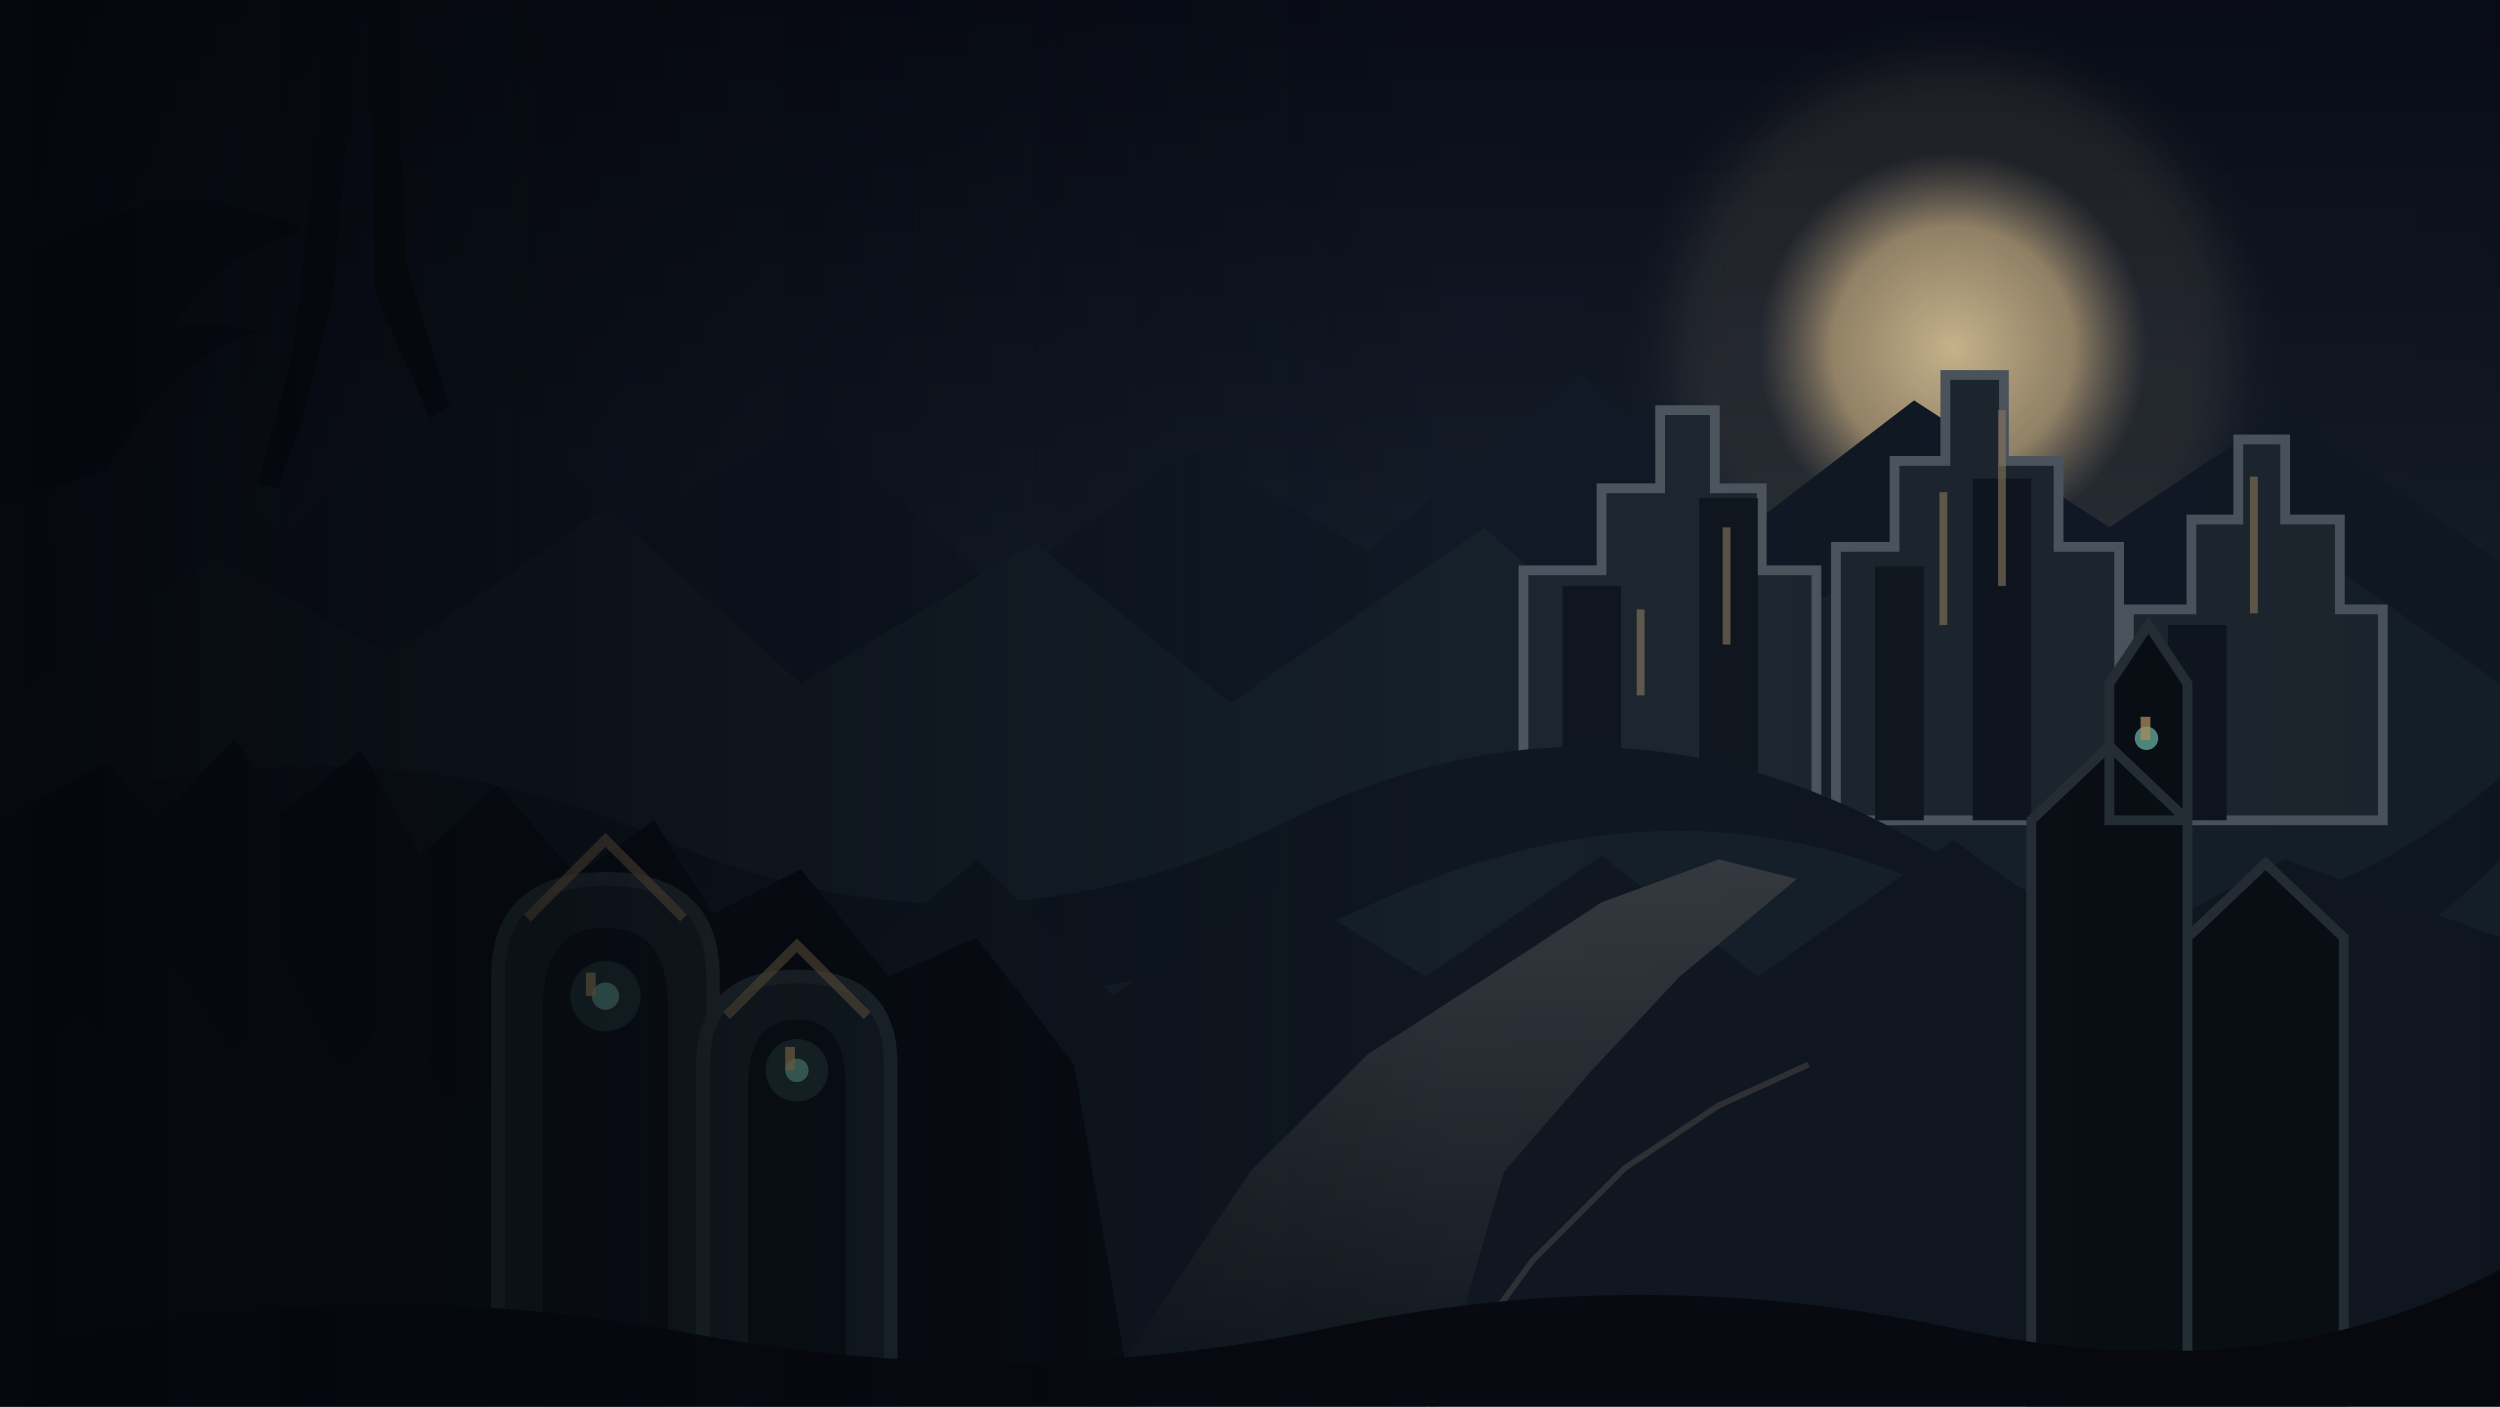
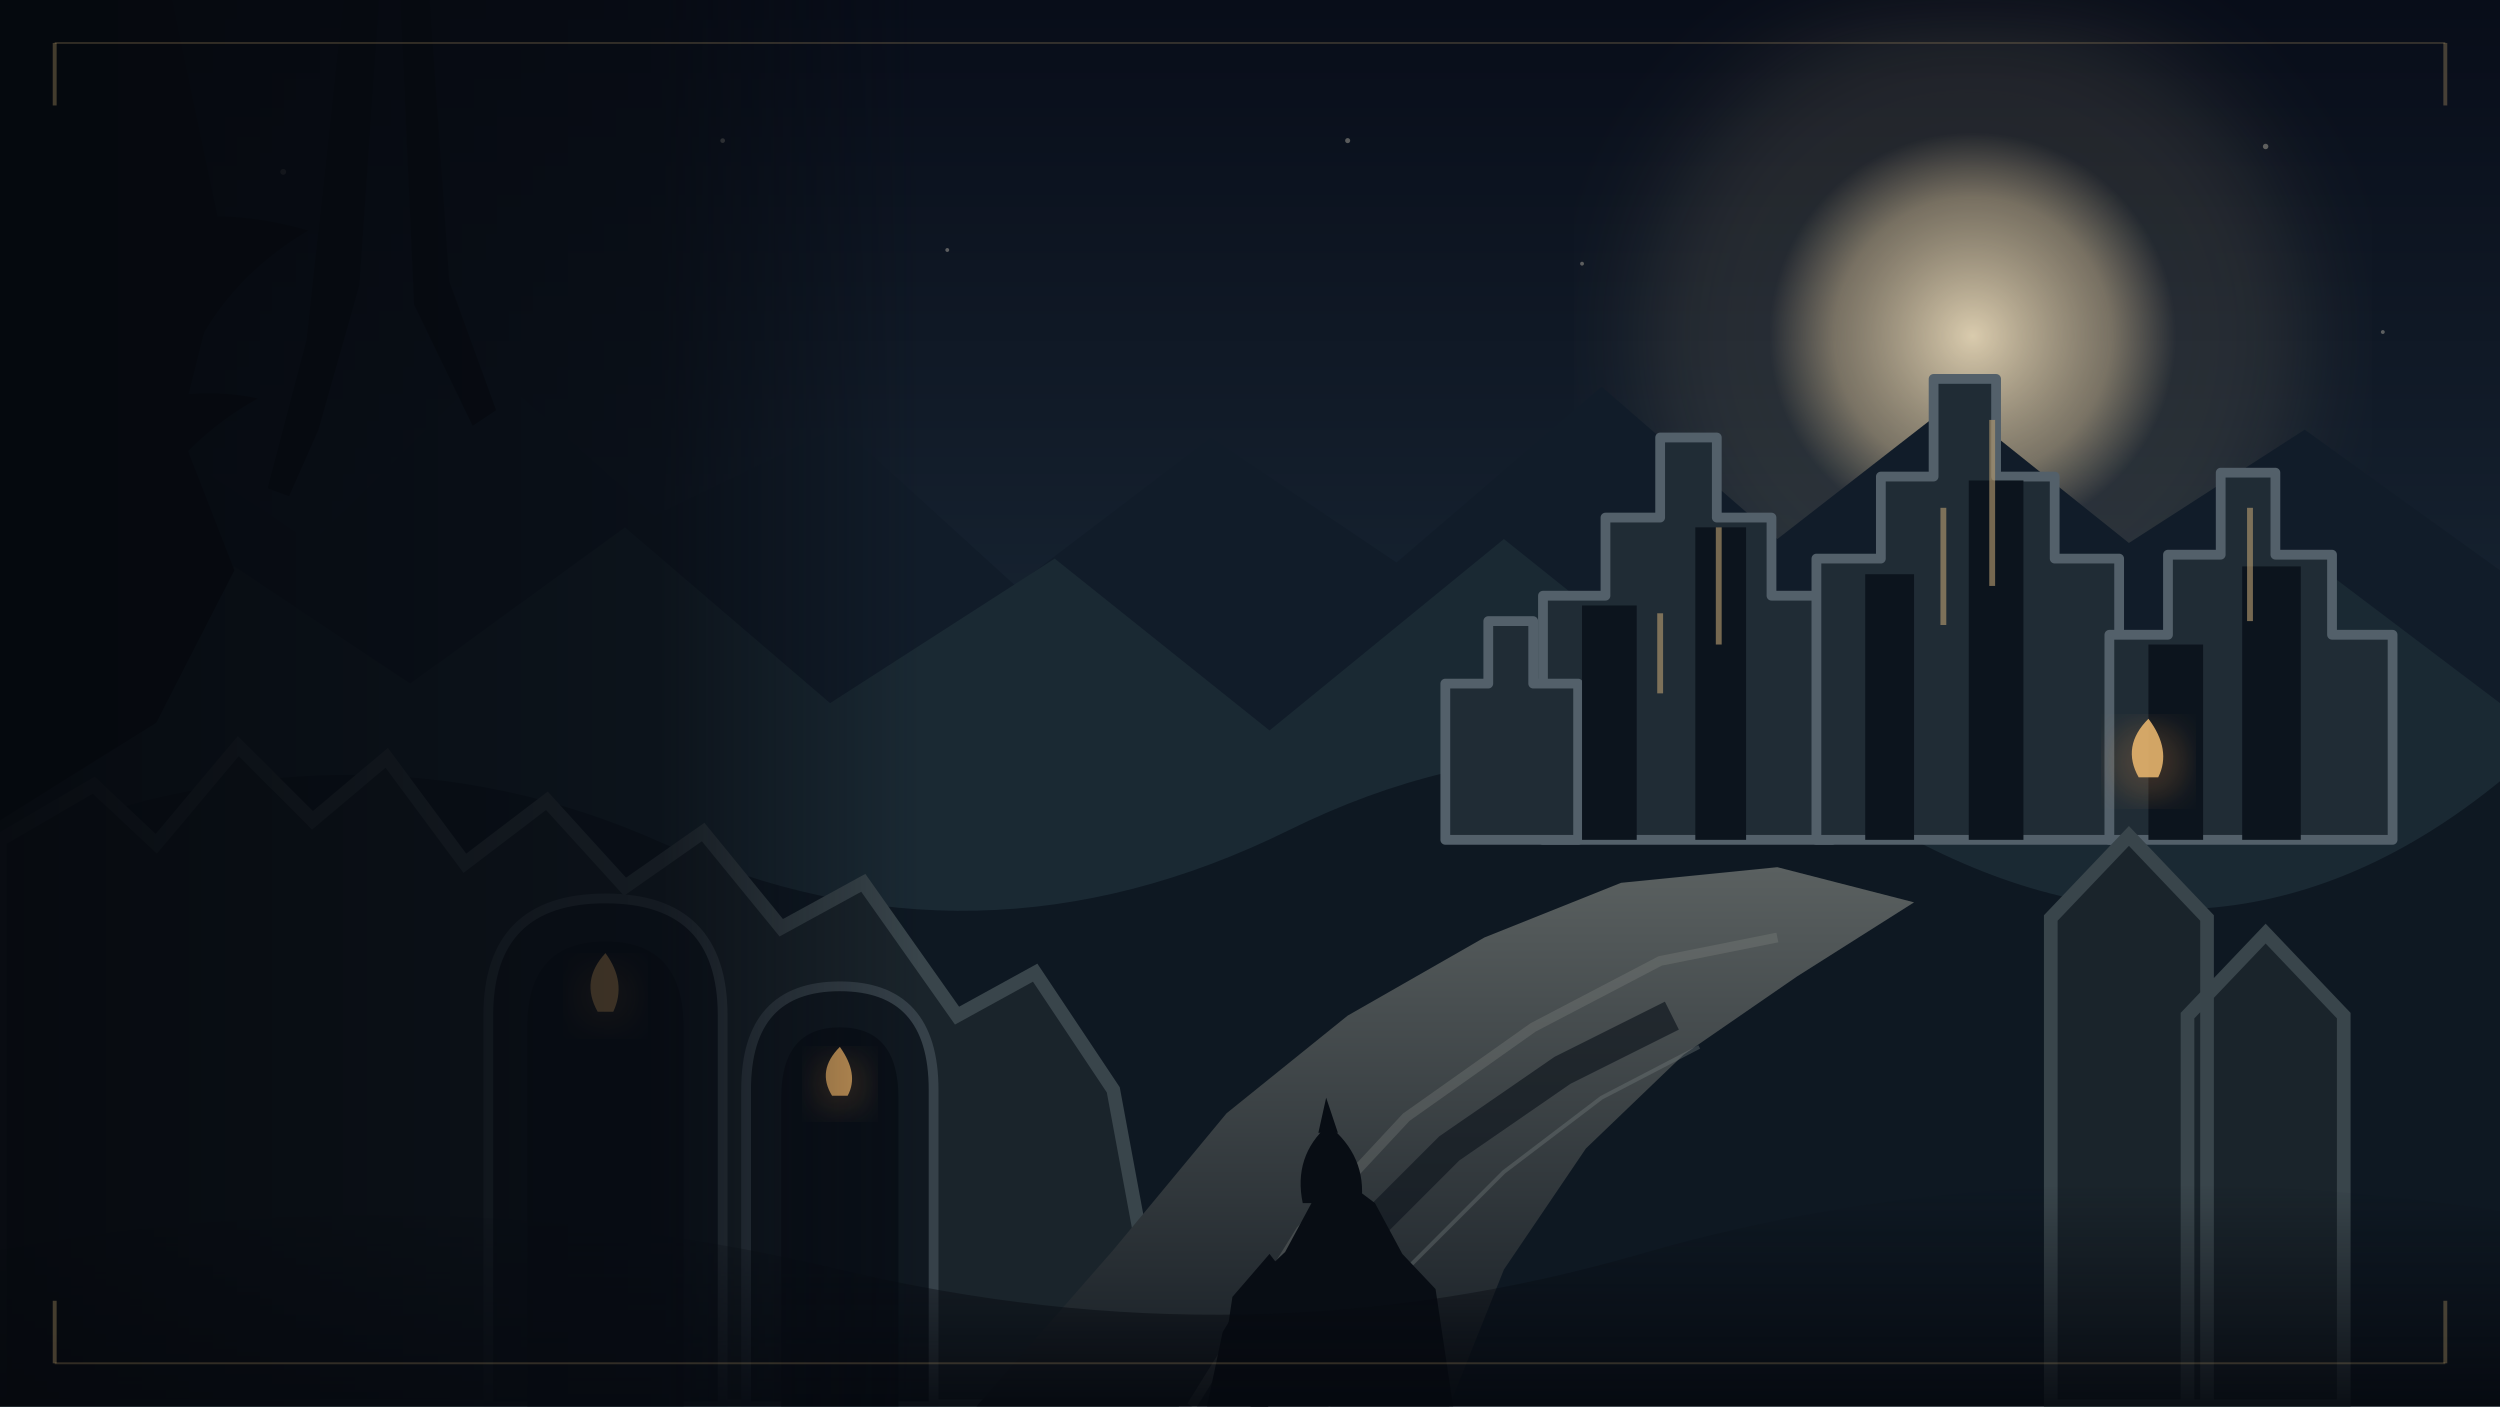
<svg xmlns="http://www.w3.org/2000/svg" width="1280" height="720" viewBox="0 0 1280 720">
  <defs>
    <linearGradient id="sky" x2="0" y2="1">
-       <stop stop-color="#090d18" />
-       <stop offset=".48" stop-color="#182331" />
-       <stop offset="1" stop-color="#080b12" />
+       <stop stop-color="#080d19" />
+       <stop offset=".48" stop-color="#172432" />
+       <stop offset="1" stop-color="#090e16" />
    </linearGradient>
    <radialGradient id="moon">
-       <stop stop-color="#f0d9a6" stop-opacity=".95" />
-       <stop offset=".62" stop-color="#c5ad83" stop-opacity=".82" />
-       <stop offset="1" stop-color="#9a8b78" stop-opacity="0" />
+       <stop stop-color="#e9d9b8" stop-opacity=".92" />
+       <stop offset=".68" stop-color="#c4b18f" stop-opacity=".52" />
+       <stop offset="1" stop-color="#c4b18f" stop-opacity="0" />
    </radialGradient>
    <linearGradient id="stone" x2="0" y2="1">
-       <stop stop-color="#3a4145" />
-       <stop offset="1" stop-color="#111820" />
+       <stop stop-color="#596067" />
+       <stop offset=".45" stop-color="#303b43" />
+       <stop offset="1" stop-color="#111922" />
    </linearGradient>
-     <linearGradient id="shade" x2="1" y2="0">
-       <stop stop-color="#05070d" stop-opacity=".95" />
-       <stop offset=".58" stop-color="#05070d" stop-opacity=".12" />
-       <stop offset="1" stop-color="#05070d" stop-opacity=".18" />
+     <linearGradient id="bridge" x2="0" y2="1">
+       <stop stop-color="#5a6060" />
+       <stop offset="1" stop-color="#151c23" />
    </linearGradient>
-     <filter id="glow">
-       <feGaussianBlur stdDeviation="12" />
+     <linearGradient id="leftVeil" x2="1" y2="0">
+       <stop stop-color="#05080e" stop-opacity=".94" />
+       <stop offset=".72" stop-color="#070b12" stop-opacity=".72" />
+       <stop offset="1" stop-color="#070b12" stop-opacity="0" />
+     </linearGradient>
+     <linearGradient id="lowerVeil" x2="0" y2="1">
+       <stop stop-color="#070b12" stop-opacity="0" />
+       <stop offset="1" stop-color="#05080e" stop-opacity=".88" />
+     </linearGradient>
+     <filter id="moonGlow">
+       <feGaussianBlur stdDeviation="24" />
+     </filter>
+     <filter id="mist">
+       <feGaussianBlur stdDeviation="18" />
+     </filter>
+     <filter id="torchGlow">
+       <feGaussianBlur stdDeviation="8" />
    </filter>
  </defs>
  <rect width="1280" height="720" fill="url(#sky)" />
-   <circle cx="1000" cy="178" r="145" fill="#d8c59e" opacity=".12" filter="url(#glow)" />
-   <circle cx="1000" cy="178" r="100" fill="url(#moon)" />
-   <path d="M0 300L90 224 145 274 235 188 320 268 415 214 510 302 610 230 700 282 810 192 895 270 980 205 1080 270 1170 210 1280 288V720H0Z" fill="#111b28" />
-   <path d="M0 360L110 285 200 336 310 260 410 350 530 278 630 360 760 270 850 352 970 286 1080 360 1180 280 1280 350V720H0Z" fill="#17232d" />
-   <g fill="#202a33" stroke="#56606a" stroke-width="5">
-     <path d="M780 420V292H820V250H850V210H878V250H902V292H930V420Z" />
-     <path d="M940 420V280H970V236H996V192H1026V236H1054V280H1085V420Z" />
-     <path d="M1090 420V312H1122V266H1146V225H1170V266H1198V312H1220V420Z" />
+   <g fill="#c7c1b2" opacity=".42">
+     <circle cx="145" cy="88" r="1.5" />
+     <circle cx="225" cy="155" r="1" />
+     <circle cx="370" cy="72" r="1.2" />
+     <circle cx="485" cy="128" r="1" />
+     <circle cx="690" cy="72" r="1.3" />
+     <circle cx="810" cy="135" r="1" />
+     <circle cx="1160" cy="75" r="1.4" />
+     <circle cx="1220" cy="170" r="1" />
  </g>
-   <path d="M800 300H830V420H800ZM870 255H900V420H870ZM960 290H985V420H960ZM1010 245H1040V420H1010ZM1110 320H1140V420H1110Z" fill="#101821" />
-   <path d="M840 312V356M884 270V330M995 252V320M1025 210V300M1154 244V314" stroke="#9c8969" stroke-width="4" opacity=".62" />
-   <path d="M0 420Q180 360 340 430T660 420T980 430T1280 398V720H0Z" fill="#101923" />
-   <path d="M0 480Q190 412 360 478T700 464T1020 470T1280 440V720H0Z" fill="#30444b" opacity=".24" />
-   <path d="M0 520L110 455 170 485 240 430 300 490 360 452 430 500 500 440 570 510 650 450 730 500 820 438 900 500 1000 430 1080 488 1170 440 1280 480V720H0Z" fill="#111923" />
-   <path d="M560 720L640 600 700 540 765 498 820 462 880 440 920 450 860 500 815 548 770 600 735 720Z" fill="url(#stone)" />
-   <path d="M0 720V420L55 390 80 420 120 378 145 416 185 384 215 438 255 402 295 448 335 420 365 468 410 445 455 500 500 480 550 545 580 720Z" fill="#080d14" />
-   <path d="M0 720V560L42 520 68 545 88 492 120 540 145 490 175 548 205 515 235 575 260 548 290 600 320 575 355 640 380 720Z" fill="#0a1118" />
-   <path d="M255 720V500Q255 450 310 450Q365 450 365 500V720Z" fill="#17232a" stroke="#27343a" stroke-width="7" />
-   <path d="M278 720V515Q278 475 310 475Q342 475 342 515V720Z" fill="#0c121a" />
-   <path d="M360 720V545Q360 500 408 500Q456 500 456 545V720Z" fill="#17232a" stroke="#27343a" stroke-width="7" />
-   <path d="M383 720V556Q383 522 408 522Q433 522 433 556V720Z" fill="#0b121a" />
-   <path d="M270 470L310 430 350 470M372 520L408 484 444 520" fill="none" stroke="#9a8058" stroke-width="5" opacity=".6" />
-   <path d="M1040 720V420L1080 382 1120 420V720ZM1080 420V350L1100 320 1120 350V420ZM1120 720V480L1160 442 1200 480V720Z" fill="#0a1017" stroke="#29343a" stroke-width="5" />
-   <g fill="#5b9c91">
-     <circle cx="310" cy="510" r="7" />
-     <circle cx="408" cy="548" r="6" />
-     <circle cx="1099" cy="378" r="6" />
+   <circle cx="1010" cy="172" r="170" fill="#d8c59e" opacity=".12" filter="url(#moonGlow)" />
+   <circle cx="1010" cy="172" r="104" fill="url(#moon)" />
+   <path d="M0 315 95 235 160 278 250 188 335 264 430 218 520 300 620 224 715 288 820 198 910 276 1000 206 1090 278 1180 220 1280 292V720H0Z" fill="#111c29" />
+   <path d="M0 385 120 290 210 350 320 270 425 360 540 286 650 374 770 276 875 360 980 288 1090 365 1190 292 1280 360V720H0Z" fill="#1a2933" />
+   <path d="M0 435Q180 360 340 432T660 425T980 430T1280 400V720H0Z" fill="#0e1822" />
+   <g fill="#202c35" stroke="#53606a" stroke-width="5" stroke-linejoin="round">
+     <path d="M790 430V305H822V265H850V224H879V265H907V305H938V430Z" />
+     <path d="M930 430V286H963V244H990V194H1022V244H1052V286H1085V430Z" />
+     <path d="M1080 430V325H1110V284H1137V242H1165V284H1194V325H1225V430Z" />
+     <path d="M740 430V350H762V318H785V350H808V430Z" />
  </g>
-   <g fill="#72b7a6" opacity=".22">
-     <circle cx="310" cy="510" r="18" />
-     <circle cx="408" cy="548" r="16" />
+   <g fill="#0c141d">
+     <path d="M810 310H838V430H810ZM868 270H894V430H868ZM955 294H980V430H955ZM1008 246H1036V430H1008ZM1100 330H1128V430H1100ZM1148 290H1178V430H1148Z" />
  </g>
-   <path d="M730 720L785 645 832 598 880 566 926 545" stroke="#7d7668" stroke-width="3" opacity=".32" fill="none" />
-   <g fill="#070b12">
-     <path d="M170 0L184 0 170 155 155 215 142 250 132 248 150 180Z" />
-     <path d="M190 0L202 0 208 135 230 208 220 214 192 150Z" />
-     <path d="M0 140Q80 80 155 118Q110 130 86 172Q48 182 0 210Z" />
-     <path d="M0 205Q80 154 132 170Q86 184 55 240L0 260Z" />
+   <g stroke="#b69b70" stroke-width="3" opacity=".62">
+     <path d="M850 314V355M880 270V330M995 260V320M1020 215V300M1152 260V318" />
  </g>
-   <path d="M0 690Q180 650 350 682T680 680T1000 680T1280 650V720H0Z" fill="#070a10" />
-   <g fill="#c6a56b" opacity=".75">
-     <rect x="300" y="498" width="5" height="12" />
-     <rect x="402" y="536" width="5" height="12" />
-     <rect x="1096" y="367" width="5" height="12" />
+   <g fill="#1a242b" stroke="#39454b" stroke-width="7">
+     <path d="M0 720V430L48 402 80 432 122 382 160 420 198 388 238 442 280 410 320 454 360 426 400 475 442 452 490 520 530 498 570 558 600 720Z" />
+     <path d="M1050 720V470L1090 428 1130 470V720ZM1120 720V520L1160 478 1200 520V720Z" />
  </g>
-   <rect width="1280" height="720" fill="url(#shade)" />
+   <path d="M500 720 570 640 628 570 690 520 760 480 830 452 910 444 980 462 920 500 862 540 812 588 770 650 742 720Z" fill="url(#bridge)" />
+   <path d="M610 720 666 630 720 572 785 526 850 492 910 480" fill="none" stroke="#8a8d88" stroke-width="5" opacity=".28" />
+   <path d="M640 720 690 640 742 588 800 548 856 520" fill="none" stroke="#111820" stroke-width="16" opacity=".7" />
+   <path d="M680 720 720 650 770 600 820 562 870 536" fill="none" stroke="#788080" stroke-width="2" opacity=".35" />
+   <g fill="#101820" stroke="#364149" stroke-width="5">
+     <path d="M250 720V520Q250 460 310 460Q370 460 370 520V720Z" />
+     <path d="M382 720V558Q382 505 430 505Q478 505 478 558V720Z" />
+     <path d="M270 720V526Q270 482 310 482Q350 482 350 526V720Z" fill="#090f17" stroke="none" />
+     <path d="M400 720V562Q400 526 430 526Q460 526 460 562V720Z" fill="#090f17" stroke="none" />
+   </g>
+   <g fill="#05090f">
+     <path d="M0 0H88L115 128 92 220 120 292 80 370 0 420Z" />
+     <path d="M0 160Q68 92 158 118Q112 145 94 192Q45 205 0 248Z" />
+     <path d="M0 250Q66 190 132 204Q85 230 60 284L0 312Z" />
+   </g>
+   <g fill="#070b11">
+     <path d="M176 0H194L184 146 163 220 148 254 137 250 157 174Z" />
+     <path d="M205 0H220L230 144 254 210 242 218 212 156Z" />
+   </g>
+   <g opacity=".9">
+     <circle cx="310" cy="510" r="18" fill="#d18a45" opacity=".2" filter="url(#torchGlow)" />
+     <path d="M306 518Q297 502 310 488Q321 503 314 518Z" fill="#e5ad63" />
+     <circle cx="430" cy="555" r="16" fill="#d18a45" opacity=".2" filter="url(#torchGlow)" />
+     <path d="M426 561Q418 548 430 536Q440 550 434 561Z" fill="#e5ad63" />
+     <circle cx="1100" cy="390" r="20" fill="#d18a45" opacity=".25" filter="url(#torchGlow)" />
+     <path d="M1095 398Q1086 382 1100 368Q1112 384 1105 398Z" fill="#e8b56d" />
+   </g>
+   <g fill="#080d14">
+     <path d="M618 720 626 682 642 656 658 641 672 615 688 604 704 616 718 642 735 660 744 720Z" />
+     <path d="M667 616Q662 592 680 576Q700 592 697 616Z" />
+     <path d="M675 580 679 562 685 580Z" />
+     <path d="M650 642 631 664 625 704 641 692 660 655Z" />
+     <path d="M704 642 724 662 738 704 720 694 697 655Z" />
+     <path d="M673 625 686 625 698 674 672 674Z" />
+   </g>
+   <path d="M0 640Q220 600 430 650T840 642T1280 620V720H0Z" fill="url(#lowerVeil)" />
+   <rect width="470" height="720" fill="url(#leftVeil)" />
+   <path d="M28 22H1252M28 698H1252" stroke="#b89a68" stroke-opacity=".24" stroke-width="1" />
+   <path d="M28 22V54M1252 22V54M28 666V698M1252 666V698" stroke="#b89a68" stroke-opacity=".35" stroke-width="2" />
</svg>
